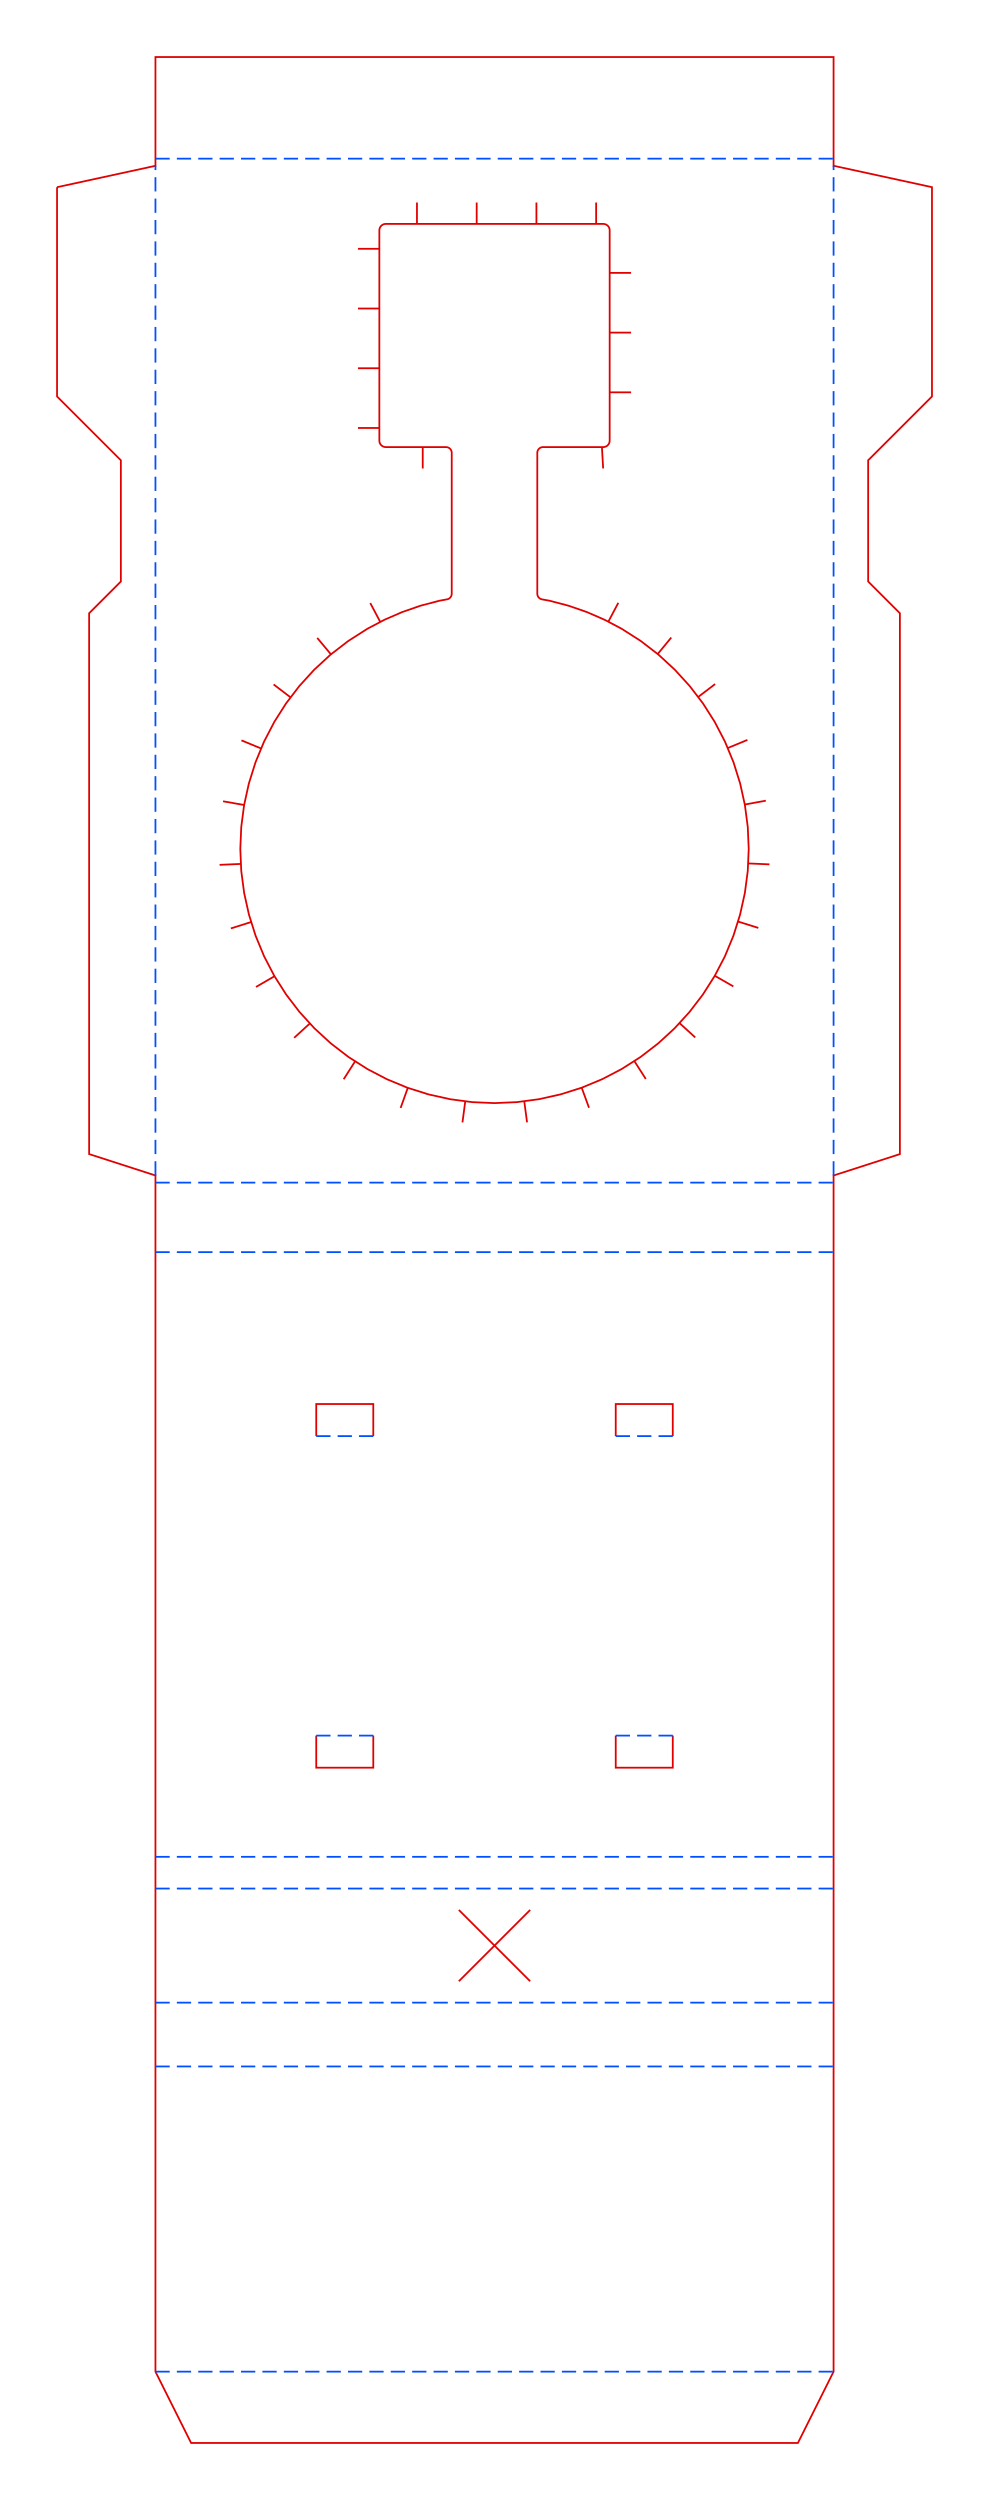
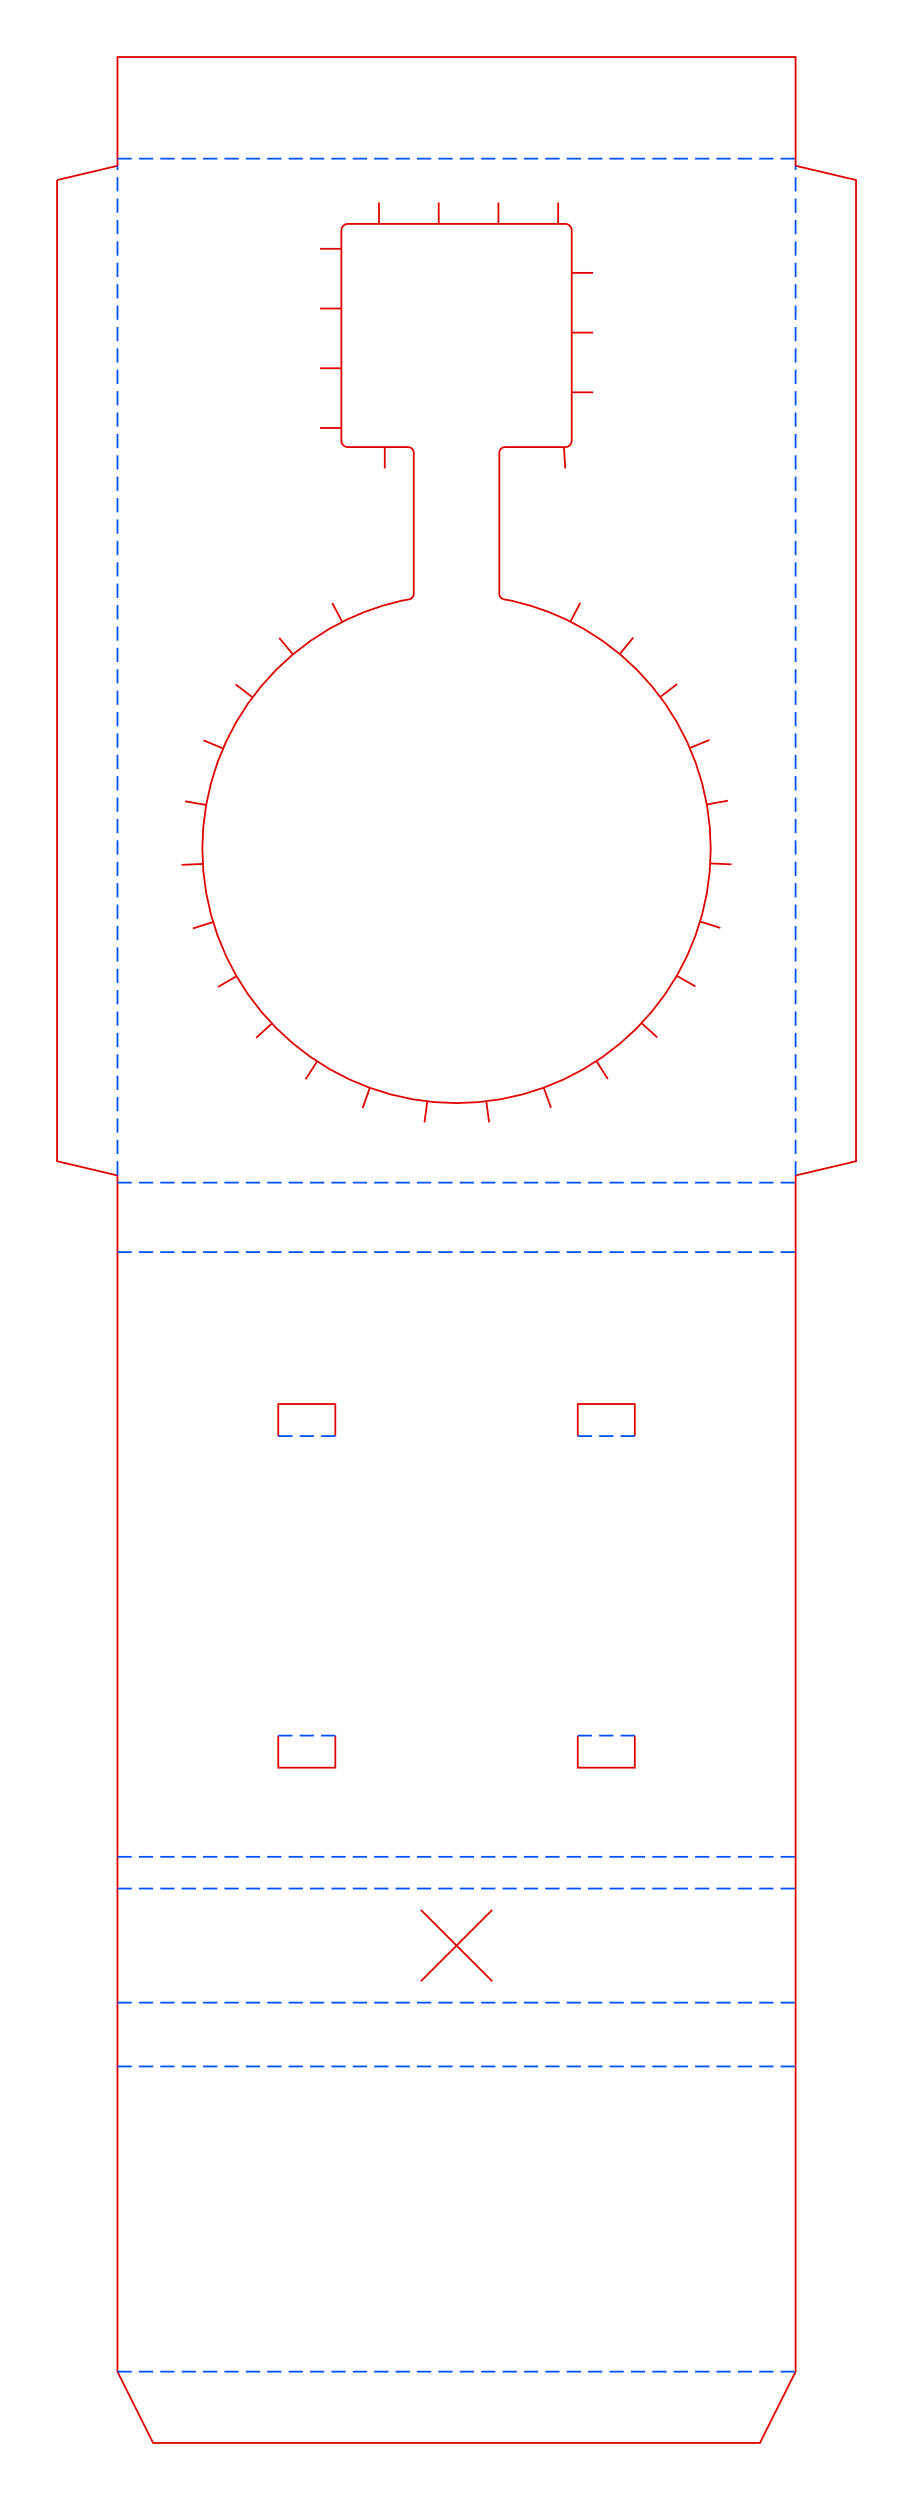
- <svg xmlns="http://www.w3.org/2000/svg" width="138.70mm" height="350.60mm" viewBox="0 0 138.70 350.60">
+ <svg xmlns="http://www.w3.org/2000/svg" width="128.05mm" height="350.60mm" viewBox="0 0 128.05 350.60">
  <g id="SCHNEIDEN" fill="none" stroke="#e00000" stroke-width="0.25">
-     <path d="M8.000,26.250 L8.000,26.250 L21.799,23.250 L21.799,23.250 L21.799,23.250 L21.799,23.250 L21.800,23.250 L21.800,23.250 L21.800,23.250 L21.800,23.250 L21.800,23.250 L21.800,23.250 L21.800,23.250 L21.800,23.249 L21.800,23.249 L21.800,23.249 L21.800,23.249 L21.800,8.000 L21.800,8.000 L21.800,8.000 L116.900,8.000 L116.900,8.000 L116.900,8.000 L116.900,23.249 L116.900,23.249 L116.900,23.249 L116.900,23.249 L116.900,23.250 L116.900,23.250 L116.900,23.250 L116.900,23.250 L116.900,23.250 L116.900,23.250 L116.900,23.250 L116.901,23.250 L116.901,23.250 L116.901,23.250 L116.901,23.250 L130.700,26.250 L130.700,26.250 L130.700,26.250 L130.700,55.600 L130.700,55.600 L130.700,55.600 L121.750,64.550 L121.750,64.550 L121.750,64.550 L121.750,64.550 L121.750,64.550 L121.750,64.550 L121.750,64.550 L121.750,64.550 L121.750,64.550 L121.750,81.550 L121.750,81.550 L121.750,81.550 L121.750,81.550 L121.750,81.550 L121.750,81.550 L121.750,81.550 L121.750,81.550 L121.750,81.550 L126.200,86.000 L126.200,86.000 L126.200,86.000 L126.200,161.850 L126.200,161.850 L126.200,161.850 L116.901,164.850 L116.901,164.850 L116.901,164.850 L116.900,164.850 L116.900,164.850 L116.900,164.850 L116.900,164.850 L116.900,164.850 L116.900,164.850 L116.900,164.850 L116.900,164.850 L116.900,164.851 L116.900,164.851 L116.900,164.851 L116.900,332.600 L116.900,332.600 L116.900,332.600 L116.900,332.600 L116.900,332.600 L111.900,342.600 L111.900,342.600 L111.900,342.600 L26.800,342.600 L26.800,342.600 L26.800,342.600 L21.800,332.600 L21.800,332.600 L21.800,332.600 L21.800,332.600 L21.800,332.600 L21.800,164.851 L21.800,164.851 L21.800,164.851 L21.800,164.850 L21.800,164.850 L21.800,164.850 L21.800,164.850 L21.800,164.850 L21.800,164.850 L21.800,164.850 L21.800,164.850 L21.799,164.850 L21.799,164.850 L21.799,164.850 L12.500,161.850 L12.500,161.850 L12.500,161.850 L12.500,86.000 L12.500,86.000 L12.500,86.000 L16.950,81.550 L16.950,81.550 L16.950,81.550 L16.950,81.550 L16.950,81.550 L16.950,81.550 L16.950,81.550 L16.950,81.550 L16.950,81.550 L16.950,64.550 L16.950,64.550 L16.950,64.550 L16.950,64.550 L16.950,64.550 L16.950,64.550 L16.950,64.550 L16.950,64.550 L16.950,64.550 L8.000,55.600 L8.000,55.600 L8.000,55.600 L8.000,26.250 L8.000,26.250" />
-     <path d="M66.258,154.564 L66.189,154.558 L63.159,154.157 L63.090,154.144 L60.115,153.481 L60.047,153.463 L57.150,152.546 L57.085,152.522 L54.290,151.361 L54.227,151.332 L51.556,149.940 L51.496,149.905 L48.900,148.249 L48.842,148.209 L46.416,146.341 L46.362,146.296 L44.120,144.234 L44.071,144.185 L42.027,141.947 L41.982,141.893 L40.148,139.497 L40.109,139.440 L38.495,136.904 L38.460,136.844 L37.052,134.138 L37.023,134.075 L35.859,131.263 L35.835,131.197 L34.923,128.300 L34.905,128.232 L34.248,125.269 L34.236,125.200 L33.840,122.190 L33.834,122.121 L33.702,119.085 L33.702,119.015 L33.832,116.007 L33.838,115.938 L34.229,112.944 L34.241,112.876 L34.892,109.917 L34.910,109.849 L35.820,106.945 L35.844,106.880 L37.011,104.052 L37.040,103.988 L38.460,101.256 L38.495,101.196 L40.093,98.683 L40.132,98.626 L41.953,96.241 L41.998,96.188 L44.035,93.952 L44.084,93.902 L46.327,91.834 L46.381,91.788 L48.818,89.908 L48.877,89.867 L51.498,88.194 L51.555,88.160 L53.884,86.931 L53.938,86.905 L56.373,85.847 L56.430,85.825 L58.955,84.951 L59.014,84.933 L61.611,84.251 L61.671,84.238 L62.673,84.057 L62.770,84.034 L62.845,84.008 L62.917,83.976 L62.986,83.936 L63.050,83.889 L63.109,83.836 L63.163,83.778 L63.211,83.715 L63.252,83.647 L63.287,83.575 L63.314,83.501 L63.333,83.424 L63.345,83.345 L63.350,83.246 L63.350,63.519 L63.345,63.421 L63.334,63.344 L63.315,63.268 L63.288,63.194 L63.255,63.123 L63.214,63.056 L63.168,62.993 L63.115,62.935 L63.057,62.882 L62.994,62.835 L62.927,62.795 L62.856,62.761 L62.782,62.735 L62.706,62.716 L62.628,62.704 L62.530,62.700 L54.132,62.700 L54.087,62.698 L54.044,62.696 L53.955,62.686 L53.944,62.684 L53.856,62.664 L53.845,62.661 L53.761,62.631 L53.750,62.627 L53.670,62.588 L53.661,62.583 L53.584,62.535 L53.576,62.529 L53.505,62.473 L53.497,62.466 L53.434,62.402 L53.426,62.394 L53.371,62.324 L53.364,62.314 L53.316,62.239 L53.311,62.229 L53.272,62.148 L53.268,62.138 L53.238,62.053 L53.235,62.042 L53.215,61.955 L53.214,61.944 L53.204,61.855 L53.201,61.812 L53.200,61.768 L53.200,32.332 L53.201,32.287 L53.204,32.244 L53.214,32.155 L53.216,32.144 L53.236,32.056 L53.239,32.046 L53.268,31.961 L53.272,31.951 L53.311,31.870 L53.317,31.860 L53.364,31.785 L53.371,31.776 L53.427,31.705 L53.434,31.697 L53.497,31.634 L53.506,31.626 L53.576,31.571 L53.585,31.564 L53.661,31.516 L53.670,31.511 L53.752,31.472 L53.762,31.468 L53.846,31.439 L53.857,31.435 L53.944,31.416 L53.955,31.414 L54.044,31.404 L54.087,31.401 L54.132,31.400 L84.568,31.400 L84.613,31.401 L84.656,31.404 L84.745,31.414 L84.756,31.416 L84.844,31.436 L84.854,31.439 L84.939,31.468 L84.949,31.472 L85.030,31.512 L85.039,31.517 L85.116,31.565 L85.125,31.571 L85.194,31.627 L85.203,31.634 L85.266,31.698 L85.273,31.706 L85.330,31.776 L85.336,31.785 L85.383,31.861 L85.389,31.871 L85.428,31.952 L85.432,31.962 L85.462,32.046 L85.465,32.057 L85.485,32.145 L85.486,32.155 L85.496,32.244 L85.499,32.288 L85.500,32.332 L85.500,61.768 L85.499,61.813 L85.496,61.855 L85.486,61.945 L85.484,61.956 L85.465,62.043 L85.461,62.054 L85.432,62.139 L85.428,62.148 L85.388,62.230 L85.383,62.239 L85.336,62.315 L85.329,62.324 L85.273,62.394 L85.266,62.403 L85.202,62.466 L85.194,62.473 L85.124,62.530 L85.116,62.535 L85.038,62.584 L85.029,62.589 L84.949,62.627 L84.938,62.632 L84.854,62.661 L84.843,62.664 L84.756,62.684 L84.745,62.686 L84.656,62.696 L84.613,62.698 L84.568,62.700 L76.170,62.700 L76.072,62.704 L75.994,62.716 L75.918,62.735 L75.844,62.761 L75.773,62.795 L75.706,62.835 L75.643,62.882 L75.585,62.935 L75.532,62.993 L75.486,63.056 L75.445,63.123 L75.412,63.194 L75.385,63.268 L75.366,63.344 L75.355,63.421 L75.350,63.519 L75.350,83.246 L75.355,83.345 L75.367,83.424 L75.386,83.501 L75.413,83.575 L75.448,83.647 L75.489,83.715 L75.537,83.778 L75.591,83.836 L75.650,83.889 L75.714,83.936 L75.783,83.976 L75.855,84.008 L75.930,84.034 L76.027,84.057 L77.029,84.238 L77.089,84.251 L79.686,84.933 L79.745,84.951 L82.270,85.825 L82.327,85.847 L84.762,86.905 L84.816,86.931 L87.145,88.160 L87.202,88.194 L89.823,89.867 L89.882,89.908 L92.319,91.788 L92.373,91.834 L94.616,93.902 L94.665,93.952 L96.702,96.188 L96.747,96.241 L98.568,98.626 L98.607,98.683 L100.205,101.196 L100.240,101.256 L101.660,103.988 L101.690,104.052 L102.856,106.880 L102.880,106.945 L103.790,109.849 L103.808,109.917 L104.459,112.876 L104.471,112.944 L104.862,115.938 L104.868,116.007 L104.998,119.015 L104.998,119.085 L104.866,122.121 L104.860,122.190 L104.464,125.200 L104.452,125.269 L103.795,128.232 L103.777,128.300 L102.865,131.197 L102.841,131.263 L101.677,134.075 L101.648,134.138 L100.240,136.844 L100.205,136.904 L98.591,139.440 L98.552,139.497 L96.718,141.893 L96.673,141.947 L94.629,144.185 L94.580,144.234 L92.338,146.296 L92.284,146.341 L89.858,148.209 L89.800,148.249 L87.204,149.905 L87.144,149.940 L84.473,151.332 L84.410,151.361 L81.615,152.522 L81.550,152.546 L78.653,153.463 L78.585,153.481 L75.610,154.144 L75.541,154.157 L72.511,154.558 L72.441,154.564 L69.385,154.698 L69.315,154.698 L66.258,154.564" />
-     <path d="M65.250,154.433 L64.856,157.407" />
-     <path d="M57.191,152.559 L56.181,155.383" />
-     <path d="M49.807,148.827 L48.193,151.357" />
-     <path d="M43.464,143.520 L41.249,145.543" />
-     <path d="M38.495,136.904 L35.901,138.411" />
-     <path d="M35.237,129.299 L32.376,130.200" />
-     <path d="M33.792,121.156 L30.795,121.287" />
-     <path d="M34.237,112.894 L31.283,112.373" />
-     <path d="M36.630,104.974 L33.857,103.829" />
-     <path d="M40.758,97.807 L38.373,95.987" />
-     <path d="M46.410,91.766 L44.490,89.461" />
-     <path d="M53.328,87.225 L51.927,84.572" />
-     <path d="M85.310,87.192 L86.711,84.539" />
-     <path d="M92.234,91.723 L94.140,89.406" />
-     <path d="M97.900,97.752 L100.284,95.931" />
-     <path d="M102.043,104.909 L104.816,103.764" />
-     <path d="M104.448,112.825 L107.400,112.286" />
-     <path d="M104.911,121.086 L107.908,121.217" />
-     <path d="M103.484,129.232 L106.345,130.133" />
-     <path d="M100.240,136.844 L102.843,138.335" />
-     <path d="M95.283,143.469 L97.499,145.492" />
-     <path d="M88.953,148.790 L90.566,151.319" />
-     <path d="M81.575,152.536 L82.603,155.355" />
-     <path d="M73.520,154.424 L73.914,157.398" />
-     <path d="M59.285,62.700 L59.285,65.700" />
-     <path d="M53.200,60.019 L50.200,60.019" />
-     <path d="M53.200,51.643 L50.200,51.643" />
-     <path d="M53.200,43.267 L50.200,43.267" />
-     <path d="M53.200,34.891 L50.200,34.891" />
-     <path d="M58.474,31.400 L58.474,28.400" />
-     <path d="M66.850,31.400 L66.850,28.400" />
-     <path d="M75.227,31.400 L75.227,28.400" />
-     <path d="M83.603,31.400 L83.603,28.400" />
-     <path d="M85.500,38.268 L88.500,38.268" />
-     <path d="M85.500,46.644 L88.500,46.644" />
-     <path d="M85.500,55.020 L88.500,55.020" />
-     <path d="M84.414,62.700 L84.586,65.695" />
-     <path d="M44.350,243.400 L44.350,247.900 L52.350,247.900 L52.350,243.400" />
-     <path d="M44.350,201.400 L44.350,196.900 L52.350,196.900 L52.350,201.400" />
-     <path d="M86.350,243.400 L86.350,247.900 L94.350,247.900 L94.350,243.400" />
-     <path d="M86.350,201.400 L86.350,196.900 L94.350,196.900 L94.350,201.400" />
-     <path d="M64.350,277.850 L74.350,267.850" />
-     <path d="M64.350,267.850 L74.350,277.850" />
+     <path d="M8.000,25.250 L8.000,25.250 L16.474,23.250 L16.474,23.250 L16.474,23.250 L16.474,23.250 L16.475,23.250 L16.475,23.250 L16.475,23.250 L16.475,23.250 L16.475,23.250 L16.475,23.250 L16.475,23.250 L16.475,23.249 L16.475,23.249 L16.475,23.249 L16.475,23.249 L16.475,8.000 L16.475,8.000 L16.475,8.000 L111.575,8.000 L111.575,8.000 L111.575,8.000 L111.575,23.249 L111.575,23.249 L111.575,23.249 L111.575,23.249 L111.575,23.250 L111.575,23.250 L111.575,23.250 L111.575,23.250 L111.575,23.250 L111.575,23.250 L111.575,23.250 L111.576,23.250 L111.576,23.250 L111.576,23.250 L111.576,23.250 L120.050,25.250 L120.050,25.250 L120.050,25.250 L120.050,162.850 L120.050,162.850 L120.050,162.850 L111.576,164.850 L111.576,164.850 L111.576,164.850 L111.576,164.850 L111.575,164.850 L111.575,164.850 L111.575,164.850 L111.575,164.850 L111.575,164.850 L111.575,164.850 L111.575,164.850 L111.575,164.851 L111.575,164.851 L111.575,164.851 L111.575,164.851 L111.575,332.600 L111.575,332.600 L111.575,332.600 L111.575,332.600 L111.575,332.600 L106.575,342.600 L106.575,342.600 L106.575,342.600 L21.475,342.600 L21.475,342.600 L21.475,342.600 L16.475,332.600 L16.475,332.600 L16.475,332.600 L16.475,332.600 L16.475,332.600 L16.475,164.851 L16.475,164.851 L16.475,164.851 L16.475,164.851 L16.475,164.850 L16.475,164.850 L16.475,164.850 L16.475,164.850 L16.475,164.850 L16.475,164.850 L16.475,164.850 L16.474,164.850 L16.474,164.850 L16.474,164.850 L16.474,164.850 L8.000,162.850 L8.000,162.850 L8.000,162.850 L8.000,25.250 L8.000,25.250" />
+     <path d="M60.933,154.564 L60.864,154.558 L57.834,154.157 L57.765,154.144 L54.790,153.481 L54.722,153.463 L51.825,152.546 L51.760,152.522 L48.965,151.361 L48.902,151.332 L46.231,149.940 L46.171,149.905 L43.575,148.249 L43.517,148.209 L41.091,146.341 L41.037,146.296 L38.795,144.234 L38.746,144.185 L36.702,141.947 L36.657,141.893 L34.823,139.497 L34.784,139.440 L33.170,136.904 L33.135,136.844 L31.727,134.138 L31.698,134.075 L30.534,131.263 L30.510,131.197 L29.598,128.300 L29.580,128.232 L28.923,125.269 L28.911,125.200 L28.515,122.190 L28.509,122.121 L28.377,119.085 L28.377,119.015 L28.507,116.007 L28.513,115.938 L28.904,112.944 L28.916,112.876 L29.567,109.917 L29.585,109.849 L30.495,106.945 L30.519,106.880 L31.686,104.052 L31.715,103.988 L33.135,101.256 L33.170,101.196 L34.768,98.683 L34.807,98.626 L36.628,96.241 L36.673,96.188 L38.710,93.952 L38.759,93.902 L41.002,91.834 L41.056,91.788 L43.493,89.908 L43.552,89.867 L46.173,88.194 L46.230,88.160 L48.559,86.931 L48.613,86.905 L51.048,85.847 L51.105,85.825 L53.630,84.951 L53.689,84.933 L56.286,84.251 L56.346,84.238 L57.348,84.057 L57.445,84.034 L57.520,84.008 L57.592,83.976 L57.661,83.936 L57.725,83.889 L57.784,83.836 L57.838,83.778 L57.886,83.715 L57.927,83.647 L57.962,83.575 L57.989,83.501 L58.008,83.424 L58.020,83.345 L58.025,83.246 L58.025,63.519 L58.020,63.421 L58.009,63.344 L57.990,63.268 L57.963,63.194 L57.930,63.123 L57.889,63.056 L57.843,62.993 L57.790,62.935 L57.732,62.882 L57.669,62.835 L57.602,62.795 L57.531,62.761 L57.457,62.735 L57.381,62.716 L57.303,62.704 L57.205,62.700 L48.807,62.700 L48.762,62.698 L48.719,62.696 L48.630,62.686 L48.619,62.684 L48.531,62.664 L48.520,62.661 L48.436,62.631 L48.425,62.627 L48.345,62.588 L48.336,62.583 L48.259,62.535 L48.251,62.529 L48.180,62.473 L48.172,62.466 L48.109,62.402 L48.101,62.394 L48.046,62.324 L48.039,62.314 L47.991,62.239 L47.986,62.229 L47.947,62.148 L47.943,62.138 L47.913,62.053 L47.910,62.042 L47.890,61.955 L47.889,61.944 L47.879,61.855 L47.876,61.812 L47.875,61.768 L47.875,32.332 L47.876,32.287 L47.879,32.244 L47.889,32.155 L47.891,32.144 L47.911,32.056 L47.914,32.046 L47.943,31.961 L47.947,31.951 L47.986,31.870 L47.992,31.860 L48.039,31.785 L48.046,31.776 L48.102,31.705 L48.109,31.697 L48.172,31.634 L48.181,31.626 L48.251,31.571 L48.260,31.564 L48.336,31.516 L48.345,31.511 L48.427,31.472 L48.437,31.468 L48.521,31.439 L48.532,31.435 L48.619,31.416 L48.630,31.414 L48.719,31.404 L48.762,31.401 L48.807,31.400 L79.243,31.400 L79.288,31.401 L79.331,31.404 L79.420,31.414 L79.431,31.416 L79.519,31.436 L79.529,31.439 L79.614,31.468 L79.624,31.472 L79.705,31.512 L79.714,31.517 L79.791,31.565 L79.800,31.571 L79.869,31.627 L79.878,31.634 L79.941,31.698 L79.948,31.706 L80.005,31.776 L80.011,31.785 L80.058,31.861 L80.064,31.871 L80.103,31.952 L80.107,31.962 L80.137,32.046 L80.140,32.057 L80.160,32.145 L80.161,32.155 L80.171,32.244 L80.174,32.288 L80.175,32.332 L80.175,61.768 L80.174,61.813 L80.171,61.855 L80.161,61.945 L80.159,61.956 L80.140,62.043 L80.136,62.054 L80.107,62.139 L80.103,62.148 L80.063,62.230 L80.058,62.239 L80.011,62.315 L80.004,62.324 L79.948,62.394 L79.941,62.403 L79.877,62.466 L79.869,62.473 L79.799,62.530 L79.791,62.535 L79.713,62.584 L79.704,62.589 L79.624,62.627 L79.613,62.632 L79.529,62.661 L79.518,62.664 L79.431,62.684 L79.420,62.686 L79.331,62.696 L79.288,62.698 L79.243,62.700 L70.845,62.700 L70.747,62.704 L70.669,62.716 L70.593,62.735 L70.519,62.761 L70.448,62.795 L70.381,62.835 L70.318,62.882 L70.260,62.935 L70.207,62.993 L70.161,63.056 L70.120,63.123 L70.087,63.194 L70.060,63.268 L70.041,63.344 L70.030,63.421 L70.025,63.519 L70.025,83.246 L70.030,83.345 L70.042,83.424 L70.061,83.501 L70.088,83.575 L70.123,83.647 L70.164,83.715 L70.212,83.778 L70.266,83.836 L70.325,83.889 L70.389,83.936 L70.458,83.976 L70.530,84.008 L70.605,84.034 L70.702,84.057 L71.704,84.238 L71.764,84.251 L74.361,84.933 L74.420,84.951 L76.945,85.825 L77.002,85.847 L79.437,86.905 L79.491,86.931 L81.820,88.160 L81.877,88.194 L84.498,89.867 L84.557,89.908 L86.994,91.788 L87.048,91.834 L89.291,93.902 L89.340,93.952 L91.377,96.188 L91.422,96.241 L93.243,98.626 L93.282,98.683 L94.880,101.196 L94.915,101.256 L96.335,103.988 L96.365,104.052 L97.531,106.880 L97.555,106.945 L98.465,109.849 L98.483,109.917 L99.134,112.876 L99.146,112.944 L99.537,115.938 L99.543,116.007 L99.673,119.015 L99.673,119.085 L99.541,122.121 L99.535,122.190 L99.139,125.200 L99.127,125.269 L98.470,128.232 L98.452,128.300 L97.540,131.197 L97.516,131.263 L96.352,134.075 L96.323,134.138 L94.915,136.844 L94.880,136.904 L93.266,139.440 L93.227,139.497 L91.393,141.893 L91.348,141.947 L89.304,144.185 L89.255,144.234 L87.013,146.296 L86.959,146.341 L84.533,148.209 L84.475,148.249 L81.879,149.905 L81.819,149.940 L79.148,151.332 L79.085,151.361 L76.290,152.522 L76.225,152.546 L73.328,153.463 L73.260,153.481 L70.285,154.144 L70.216,154.157 L67.186,154.558 L67.116,154.564 L64.060,154.698 L63.990,154.698 L60.933,154.564" />
+     <path d="M59.925,154.433 L59.531,157.407" />
+     <path d="M51.866,152.559 L50.856,155.383" />
+     <path d="M44.482,148.827 L42.868,151.357" />
+     <path d="M38.139,143.520 L35.924,145.543" />
+     <path d="M33.170,136.904 L30.576,138.411" />
+     <path d="M29.912,129.299 L27.051,130.200" />
+     <path d="M28.467,121.156 L25.470,121.287" />
+     <path d="M28.912,112.894 L25.958,112.373" />
+     <path d="M31.305,104.974 L28.532,103.829" />
+     <path d="M35.433,97.807 L33.048,95.987" />
+     <path d="M41.085,91.766 L39.165,89.461" />
+     <path d="M48.003,87.225 L46.602,84.572" />
+     <path d="M79.985,87.192 L81.386,84.539" />
+     <path d="M86.909,91.723 L88.815,89.406" />
+     <path d="M92.575,97.752 L94.959,95.931" />
+     <path d="M96.718,104.909 L99.491,103.764" />
+     <path d="M99.123,112.825 L102.075,112.286" />
+     <path d="M99.586,121.086 L102.583,121.217" />
+     <path d="M98.159,129.232 L101.020,130.133" />
+     <path d="M94.915,136.844 L97.518,138.335" />
+     <path d="M89.958,143.469 L92.174,145.492" />
+     <path d="M83.628,148.790 L85.241,151.319" />
+     <path d="M76.250,152.536 L77.278,155.355" />
+     <path d="M68.195,154.424 L68.589,157.398" />
+     <path d="M53.960,62.700 L53.960,65.700" />
+     <path d="M47.875,60.019 L44.875,60.019" />
+     <path d="M47.875,51.643 L44.875,51.643" />
+     <path d="M47.875,43.267 L44.875,43.267" />
+     <path d="M47.875,34.891 L44.875,34.891" />
+     <path d="M53.149,31.400 L53.149,28.400" />
+     <path d="M61.525,31.400 L61.525,28.400" />
+     <path d="M69.902,31.400 L69.902,28.400" />
+     <path d="M78.278,31.400 L78.278,28.400" />
+     <path d="M80.175,38.268 L83.175,38.268" />
+     <path d="M80.175,46.644 L83.175,46.644" />
+     <path d="M80.175,55.020 L83.175,55.020" />
+     <path d="M79.089,62.700 L79.261,65.695" />
+     <path d="M39.025,243.400 L39.025,247.900 L47.025,247.900 L47.025,243.400" />
+     <path d="M39.025,201.400 L39.025,196.900 L47.025,196.900 L47.025,201.400" />
+     <path d="M81.025,243.400 L81.025,247.900 L89.025,247.900 L89.025,243.400" />
+     <path d="M81.025,201.400 L81.025,196.900 L89.025,196.900 L89.025,201.400" />
+     <path d="M59.025,277.850 L69.025,267.850" />
+     <path d="M59.025,267.850 L69.025,277.850" />
  </g>
  <g id="RILLEN" fill="none" stroke="#0050ff" stroke-width="0.25" stroke-dasharray="2,1">
-     <path d="M21.800,332.600 L116.900,332.600" />
-     <path d="M21.800,289.800 L116.900,289.800" />
-     <path d="M21.800,280.850 L116.900,280.850" />
-     <path d="M21.800,264.850 L116.900,264.850" />
-     <path d="M21.800,260.400 L116.900,260.400" />
-     <path d="M21.800,175.600 L116.900,175.600" />
-     <path d="M21.800,165.850 L116.900,165.850" />
-     <path d="M21.800,22.250 L116.900,22.250" />
-     <path d="M21.800,164.850 L21.800,23.250" />
-     <path d="M116.900,164.850 L116.900,23.250" />
-     <path d="M44.350,243.400 L52.350,243.400" />
-     <path d="M44.350,201.400 L52.350,201.400" />
-     <path d="M86.350,243.400 L94.350,243.400" />
-     <path d="M86.350,201.400 L94.350,201.400" />
+     <path d="M16.475,332.600 L111.575,332.600" />
+     <path d="M16.475,289.800 L111.575,289.800" />
+     <path d="M16.475,280.850 L111.575,280.850" />
+     <path d="M16.475,264.850 L111.575,264.850" />
+     <path d="M16.475,260.400 L111.575,260.400" />
+     <path d="M16.475,175.600 L111.575,175.600" />
+     <path d="M16.475,165.850 L111.575,165.850" />
+     <path d="M16.475,22.250 L111.575,22.250" />
+     <path d="M16.475,164.850 L16.475,23.250" />
+     <path d="M111.575,164.850 L111.575,23.250" />
+     <path d="M39.025,243.400 L47.025,243.400" />
+     <path d="M39.025,201.400 L47.025,201.400" />
+     <path d="M81.025,243.400 L89.025,243.400" />
+     <path d="M81.025,201.400 L89.025,201.400" />
  </g>
</svg>
